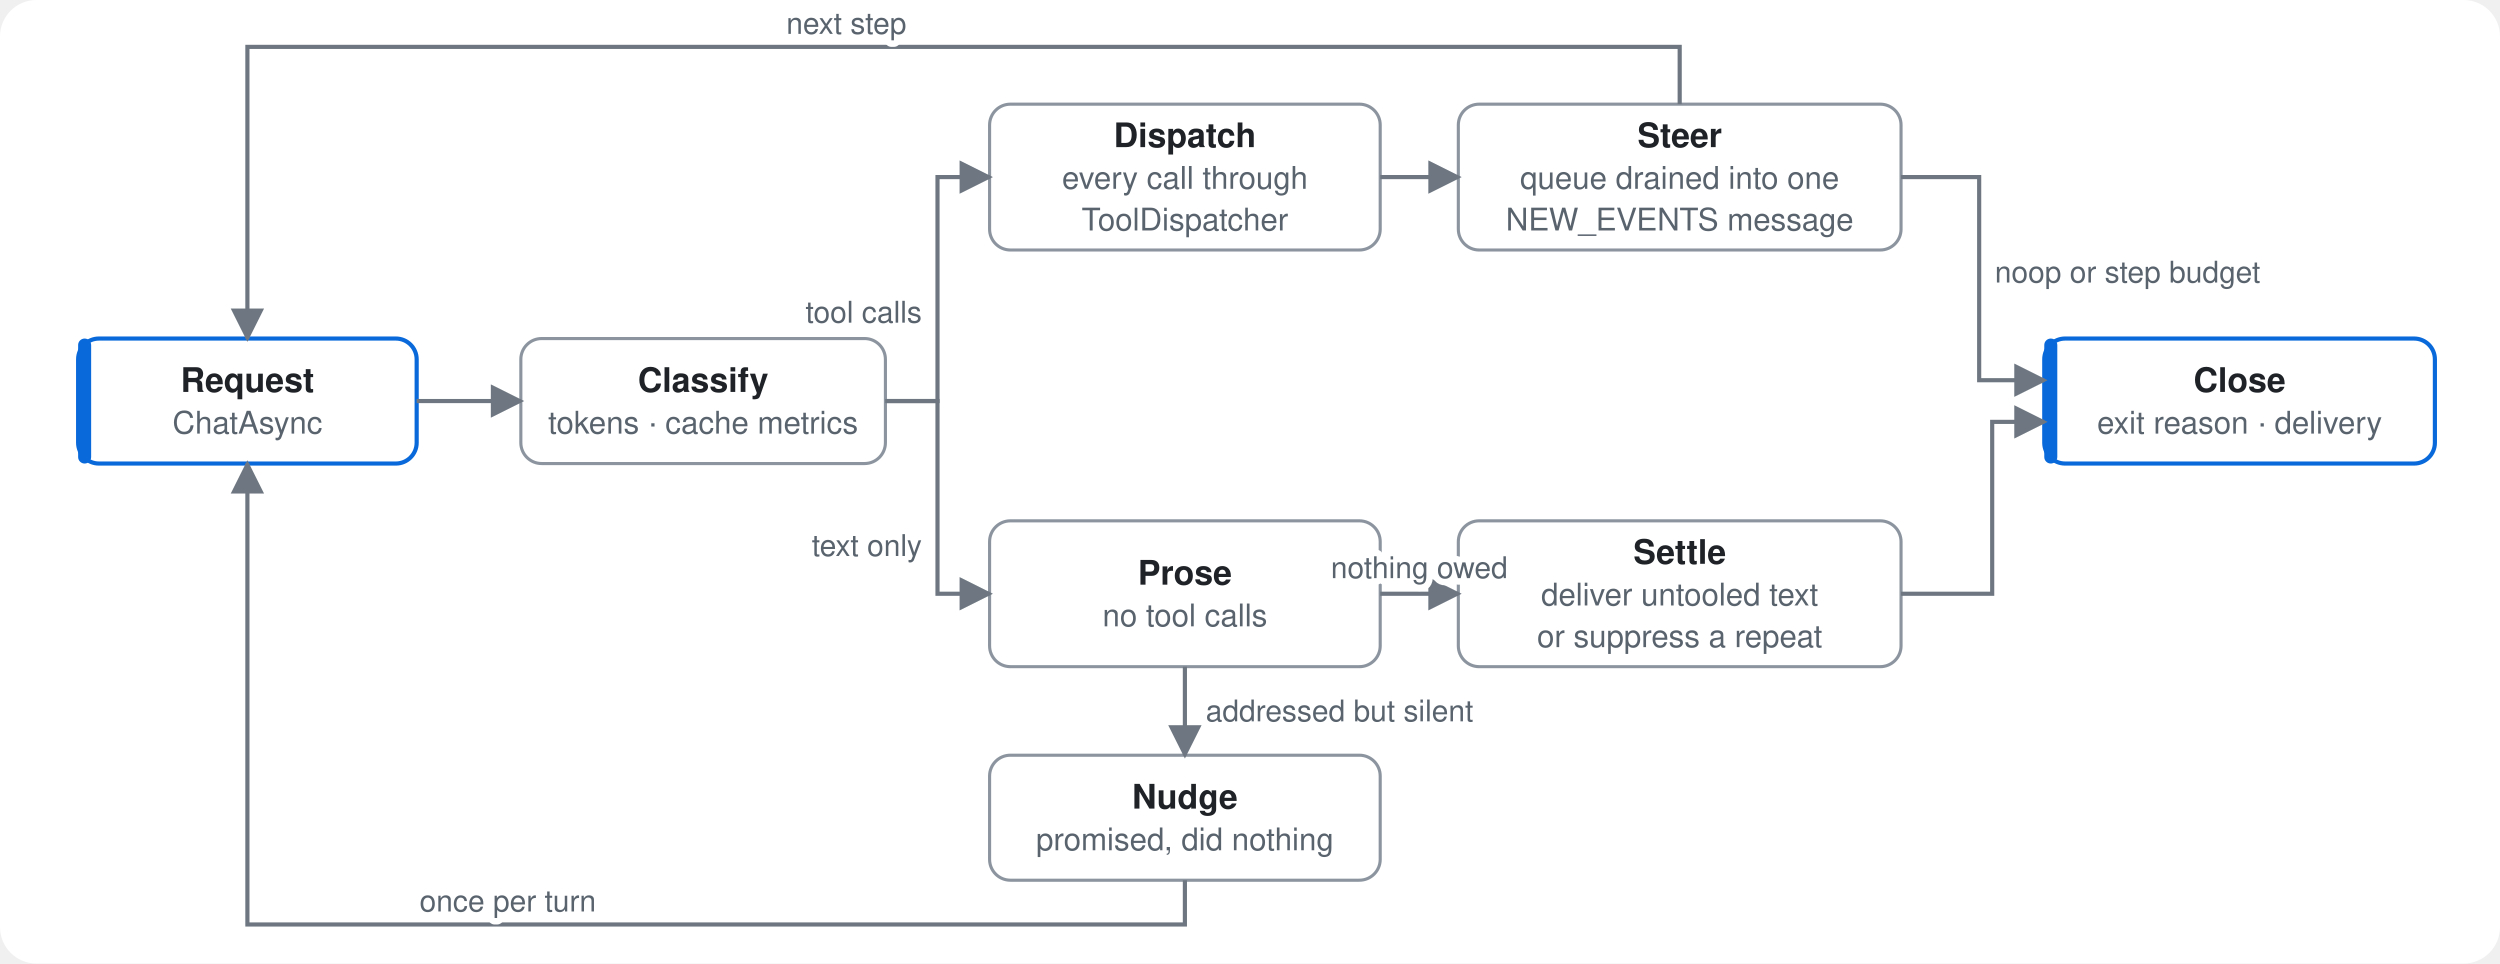
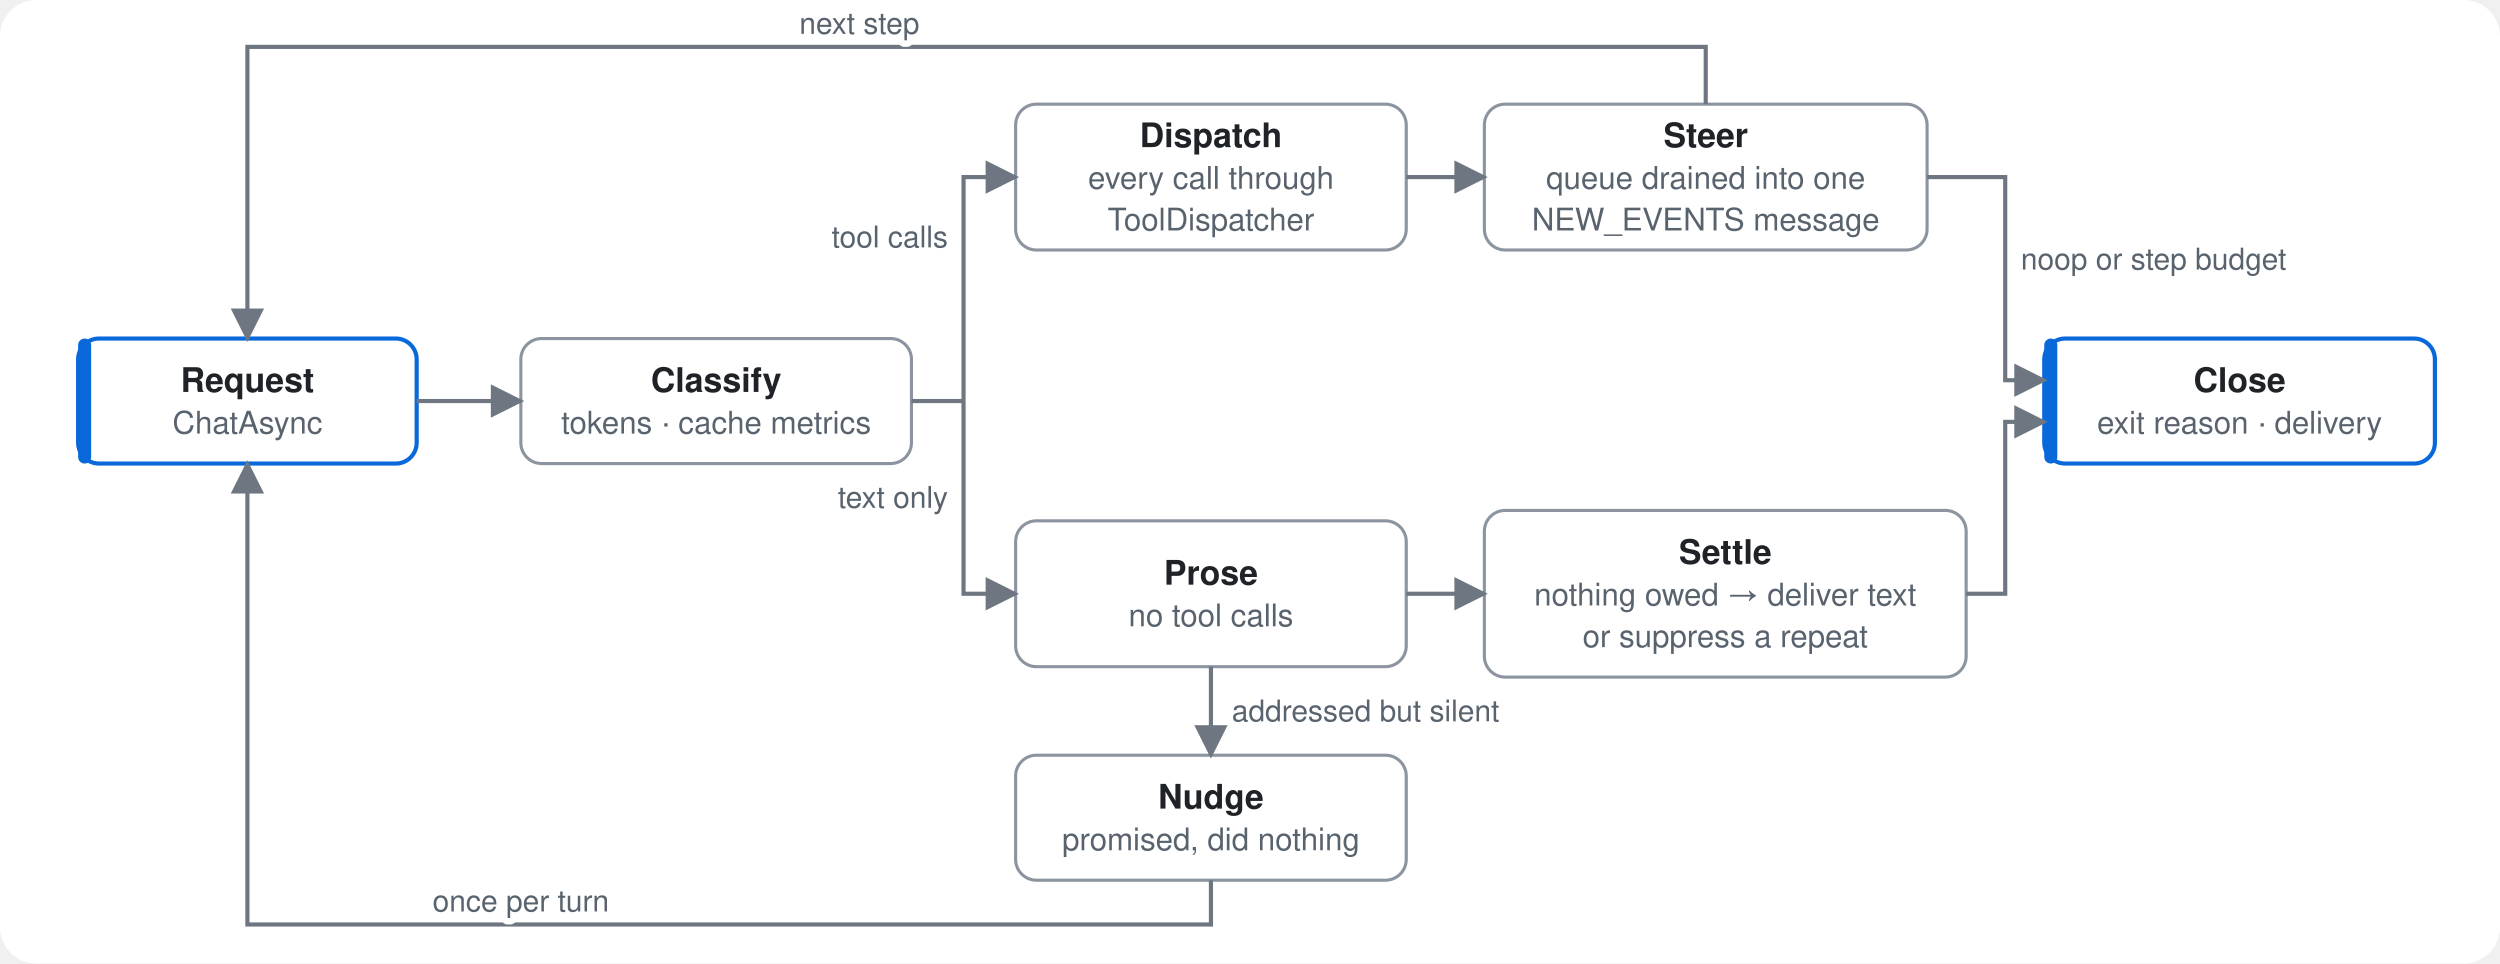
<svg xmlns="http://www.w3.org/2000/svg" width="960" height="370" viewBox="0 0 960 370" font-family="-apple-system, BlinkMacSystemFont, 'Segoe UI', Helvetica, Arial, 'Noto Sans', sans-serif">
  <defs>
    <marker id="head" viewBox="0 0 10 10" refX="9" refY="5" markerWidth="8" markerHeight="8" orient="auto-start-reverse">
      <path d="M 0 0 L 10 5 L 0 10 z" fill="#6e7781" />
    </marker>
    <marker id="tailhead" viewBox="0 0 10 10" refX="1" refY="5" markerWidth="8" markerHeight="8" orient="auto-start-reverse">
      <path d="M 10 0 L 0 5 L 10 10 z" fill="#6e7781" />
    </marker>
  </defs>
  <rect width="960" height="370" rx="14" fill="#ffffff" />
  <rect x="30" y="130" width="130" height="48" rx="8" fill="#ffffff" stroke="#0969da" stroke-width="1.6" />
  <rect x="30" y="130" width="5" height="48" rx="2.5" fill="#0969da" />
  <text x="95.0" y="150.5" text-anchor="middle" font-family="-apple-system, BlinkMacSystemFont, 'Segoe UI', Helvetica, Arial, 'Noto Sans', sans-serif" font-size="13" font-weight="700" fill="#1f2328">Request</text>
  <text x="95.0" y="166.5" text-anchor="middle" font-family="-apple-system, BlinkMacSystemFont, 'Segoe UI', Helvetica, Arial, 'Noto Sans', sans-serif" font-size="12" fill="#59636e">ChatAsync</text>
-   <rect x="200" y="130" width="140" height="48" rx="8" fill="#ffffff" stroke="#8c959f" stroke-width="1.2" />
-   <text x="270.0" y="150.5" text-anchor="middle" font-family="-apple-system, BlinkMacSystemFont, 'Segoe UI', Helvetica, Arial, 'Noto Sans', sans-serif" font-size="13" font-weight="700" fill="#1f2328">Classify</text>
-   <text x="270.0" y="166.5" text-anchor="middle" font-family="-apple-system, BlinkMacSystemFont, 'Segoe UI', Helvetica, Arial, 'Noto Sans', sans-serif" font-size="12" fill="#59636e">tokens · cache metrics</text>
-   <rect x="380" y="40" width="150" height="56" rx="8" fill="#ffffff" stroke="#8c959f" stroke-width="1.2" />
-   <text x="455.0" y="56.5" text-anchor="middle" font-family="-apple-system, BlinkMacSystemFont, 'Segoe UI', Helvetica, Arial, 'Noto Sans', sans-serif" font-size="13" font-weight="700" fill="#1f2328">Dispatch</text>
-   <text x="455.0" y="72.5" text-anchor="middle" font-family="-apple-system, BlinkMacSystemFont, 'Segoe UI', Helvetica, Arial, 'Noto Sans', sans-serif" font-size="12" fill="#59636e">every call through</text>
-   <text x="455.0" y="88.5" text-anchor="middle" font-family="-apple-system, BlinkMacSystemFont, 'Segoe UI', Helvetica, Arial, 'Noto Sans', sans-serif" font-size="12" fill="#59636e">ToolDispatcher</text>
-   <rect x="560" y="40" width="170" height="56" rx="8" fill="#ffffff" stroke="#8c959f" stroke-width="1.2" />
-   <text x="645.0" y="56.5" text-anchor="middle" font-family="-apple-system, BlinkMacSystemFont, 'Segoe UI', Helvetica, Arial, 'Noto Sans', sans-serif" font-size="13" font-weight="700" fill="#1f2328">Steer</text>
-   <text x="645.0" y="72.5" text-anchor="middle" font-family="-apple-system, BlinkMacSystemFont, 'Segoe UI', Helvetica, Arial, 'Noto Sans', sans-serif" font-size="12" fill="#59636e">queue drained into one</text>
-   <text x="645.0" y="88.5" text-anchor="middle" font-family="-apple-system, BlinkMacSystemFont, 'Segoe UI', Helvetica, Arial, 'Noto Sans', sans-serif" font-size="12" fill="#59636e">NEW_EVENTS message</text>
-   <rect x="380" y="200" width="150" height="56" rx="8" fill="#ffffff" stroke="#8c959f" stroke-width="1.2" />
-   <text x="455.0" y="224.5" text-anchor="middle" font-family="-apple-system, BlinkMacSystemFont, 'Segoe UI', Helvetica, Arial, 'Noto Sans', sans-serif" font-size="13" font-weight="700" fill="#1f2328">Prose</text>
-   <text x="455.0" y="240.5" text-anchor="middle" font-family="-apple-system, BlinkMacSystemFont, 'Segoe UI', Helvetica, Arial, 'Noto Sans', sans-serif" font-size="12" fill="#59636e">no tool calls</text>
-   <rect x="380" y="290" width="150" height="48" rx="8" fill="#ffffff" stroke="#8c959f" stroke-width="1.2" />
-   <text x="455.0" y="310.5" text-anchor="middle" font-family="-apple-system, BlinkMacSystemFont, 'Segoe UI', Helvetica, Arial, 'Noto Sans', sans-serif" font-size="13" font-weight="700" fill="#1f2328">Nudge</text>
-   <text x="455.0" y="326.5" text-anchor="middle" font-family="-apple-system, BlinkMacSystemFont, 'Segoe UI', Helvetica, Arial, 'Noto Sans', sans-serif" font-size="12" fill="#59636e">promised, did nothing</text>
-   <rect x="560" y="200" width="170" height="56" rx="8" fill="#ffffff" stroke="#8c959f" stroke-width="1.2" />
-   <text x="645.0" y="216.5" text-anchor="middle" font-family="-apple-system, BlinkMacSystemFont, 'Segoe UI', Helvetica, Arial, 'Noto Sans', sans-serif" font-size="13" font-weight="700" fill="#1f2328">Settle</text>
-   <text x="645.0" y="232.5" text-anchor="middle" font-family="-apple-system, BlinkMacSystemFont, 'Segoe UI', Helvetica, Arial, 'Noto Sans', sans-serif" font-size="12" fill="#59636e">deliver untooled text</text>
-   <text x="645.0" y="248.5" text-anchor="middle" font-family="-apple-system, BlinkMacSystemFont, 'Segoe UI', Helvetica, Arial, 'Noto Sans', sans-serif" font-size="12" fill="#59636e">or suppress a repeat</text>
+   <rect x="200" y="130" width="150" height="48" rx="8" fill="#ffffff" stroke="#8c959f" stroke-width="1.2" />
+   <text x="275.0" y="150.5" text-anchor="middle" font-family="-apple-system, BlinkMacSystemFont, 'Segoe UI', Helvetica, Arial, 'Noto Sans', sans-serif" font-size="13" font-weight="700" fill="#1f2328">Classify</text>
+   <text x="275.0" y="166.5" text-anchor="middle" font-family="-apple-system, BlinkMacSystemFont, 'Segoe UI', Helvetica, Arial, 'Noto Sans', sans-serif" font-size="12" fill="#59636e">tokens · cache metrics</text>
+   <rect x="390" y="40" width="150" height="56" rx="8" fill="#ffffff" stroke="#8c959f" stroke-width="1.2" />
+   <text x="465.0" y="56.5" text-anchor="middle" font-family="-apple-system, BlinkMacSystemFont, 'Segoe UI', Helvetica, Arial, 'Noto Sans', sans-serif" font-size="13" font-weight="700" fill="#1f2328">Dispatch</text>
+   <text x="465.0" y="72.5" text-anchor="middle" font-family="-apple-system, BlinkMacSystemFont, 'Segoe UI', Helvetica, Arial, 'Noto Sans', sans-serif" font-size="12" fill="#59636e">every call through</text>
+   <text x="465.0" y="88.5" text-anchor="middle" font-family="-apple-system, BlinkMacSystemFont, 'Segoe UI', Helvetica, Arial, 'Noto Sans', sans-serif" font-size="12" fill="#59636e">ToolDispatcher</text>
+   <rect x="570" y="40" width="170" height="56" rx="8" fill="#ffffff" stroke="#8c959f" stroke-width="1.2" />
+   <text x="655.0" y="56.5" text-anchor="middle" font-family="-apple-system, BlinkMacSystemFont, 'Segoe UI', Helvetica, Arial, 'Noto Sans', sans-serif" font-size="13" font-weight="700" fill="#1f2328">Steer</text>
+   <text x="655.0" y="72.5" text-anchor="middle" font-family="-apple-system, BlinkMacSystemFont, 'Segoe UI', Helvetica, Arial, 'Noto Sans', sans-serif" font-size="12" fill="#59636e">queue drained into one</text>
+   <text x="655.0" y="88.5" text-anchor="middle" font-family="-apple-system, BlinkMacSystemFont, 'Segoe UI', Helvetica, Arial, 'Noto Sans', sans-serif" font-size="12" fill="#59636e">NEW_EVENTS message</text>
+   <rect x="390" y="200" width="150" height="56" rx="8" fill="#ffffff" stroke="#8c959f" stroke-width="1.2" />
+   <text x="465.0" y="224.5" text-anchor="middle" font-family="-apple-system, BlinkMacSystemFont, 'Segoe UI', Helvetica, Arial, 'Noto Sans', sans-serif" font-size="13" font-weight="700" fill="#1f2328">Prose</text>
+   <text x="465.0" y="240.5" text-anchor="middle" font-family="-apple-system, BlinkMacSystemFont, 'Segoe UI', Helvetica, Arial, 'Noto Sans', sans-serif" font-size="12" fill="#59636e">no tool calls</text>
+   <rect x="390" y="290" width="150" height="48" rx="8" fill="#ffffff" stroke="#8c959f" stroke-width="1.2" />
+   <text x="465.0" y="310.5" text-anchor="middle" font-family="-apple-system, BlinkMacSystemFont, 'Segoe UI', Helvetica, Arial, 'Noto Sans', sans-serif" font-size="13" font-weight="700" fill="#1f2328">Nudge</text>
+   <text x="465.0" y="326.5" text-anchor="middle" font-family="-apple-system, BlinkMacSystemFont, 'Segoe UI', Helvetica, Arial, 'Noto Sans', sans-serif" font-size="12" fill="#59636e">promised, did nothing</text>
+   <rect x="570" y="196" width="185" height="64" rx="8" fill="#ffffff" stroke="#8c959f" stroke-width="1.2" />
+   <text x="662.5" y="216.5" text-anchor="middle" font-family="-apple-system, BlinkMacSystemFont, 'Segoe UI', Helvetica, Arial, 'Noto Sans', sans-serif" font-size="13" font-weight="700" fill="#1f2328">Settle</text>
+   <text x="662.5" y="232.5" text-anchor="middle" font-family="-apple-system, BlinkMacSystemFont, 'Segoe UI', Helvetica, Arial, 'Noto Sans', sans-serif" font-size="12" fill="#59636e">nothing owed → deliver text</text>
+   <text x="662.5" y="248.5" text-anchor="middle" font-family="-apple-system, BlinkMacSystemFont, 'Segoe UI', Helvetica, Arial, 'Noto Sans', sans-serif" font-size="12" fill="#59636e">or suppress a repeat</text>
  <rect x="785" y="130" width="150" height="48" rx="8" fill="#ffffff" stroke="#0969da" stroke-width="1.6" />
  <rect x="785" y="130" width="5" height="48" rx="2.5" fill="#0969da" />
  <text x="860.0" y="150.5" text-anchor="middle" font-family="-apple-system, BlinkMacSystemFont, 'Segoe UI', Helvetica, Arial, 'Noto Sans', sans-serif" font-size="13" font-weight="700" fill="#1f2328">Close</text>
  <text x="860.0" y="166.5" text-anchor="middle" font-family="-apple-system, BlinkMacSystemFont, 'Segoe UI', Helvetica, Arial, 'Noto Sans', sans-serif" font-size="12" fill="#59636e">exit reason · delivery</text>
  <path d="M 160.0 154.0 L 200.0 154.0" fill="none" stroke="#6e7781" stroke-width="1.6" marker-end="url(#head)" />
-   <path d="M 340.0 154.0 L 360.0 154.0 L 360.0 68.0 L 380.0 68.0" fill="none" stroke="#6e7781" stroke-width="1.6" marker-end="url(#head)" />
-   <text x="354.0" y="123.9" text-anchor="end" font-family="-apple-system, BlinkMacSystemFont, 'Segoe UI', Helvetica, Arial, 'Noto Sans', sans-serif" font-size="11.5" fill="none" stroke="#ffffff" stroke-width="5" stroke-linejoin="round">tool calls</text>
-   <text x="354.0" y="123.9" text-anchor="end" font-family="-apple-system, BlinkMacSystemFont, 'Segoe UI', Helvetica, Arial, 'Noto Sans', sans-serif" font-size="11.5" fill="#59636e">tool calls</text>
-   <path d="M 340.0 154.0 L 360.0 154.0 L 360.0 228.0 L 380.0 228.0" fill="none" stroke="#6e7781" stroke-width="1.6" marker-end="url(#head)" />
-   <text x="354.0" y="213.5" text-anchor="end" font-family="-apple-system, BlinkMacSystemFont, 'Segoe UI', Helvetica, Arial, 'Noto Sans', sans-serif" font-size="11.5" fill="none" stroke="#ffffff" stroke-width="5" stroke-linejoin="round">text only</text>
-   <text x="354.0" y="213.5" text-anchor="end" font-family="-apple-system, BlinkMacSystemFont, 'Segoe UI', Helvetica, Arial, 'Noto Sans', sans-serif" font-size="11.5" fill="#59636e">text only</text>
-   <path d="M 530.0 68.0 L 560.0 68.0" fill="none" stroke="#6e7781" stroke-width="1.6" marker-end="url(#head)" />
-   <path d="M 645.0 40.0 L 645.0 18.0 L 95.0 18.0 L 95.0 130.0" fill="none" stroke="#6e7781" stroke-width="1.6" marker-end="url(#head)" />
-   <text x="325.0" y="13.0" text-anchor="middle" font-family="-apple-system, BlinkMacSystemFont, 'Segoe UI', Helvetica, Arial, 'Noto Sans', sans-serif" font-size="11.5" fill="none" stroke="#ffffff" stroke-width="5" stroke-linejoin="round">next step</text>
-   <text x="325.0" y="13.0" text-anchor="middle" font-family="-apple-system, BlinkMacSystemFont, 'Segoe UI', Helvetica, Arial, 'Noto Sans', sans-serif" font-size="11.5" fill="#59636e">next step</text>
-   <path d="M 730.0 68.0 L 760.0 68.0 L 760.0 146.0 L 785.0 146.0" fill="none" stroke="#6e7781" stroke-width="1.6" marker-end="url(#head)" />
-   <text x="766.0" y="108.5" text-anchor="start" font-family="-apple-system, BlinkMacSystemFont, 'Segoe UI', Helvetica, Arial, 'Noto Sans', sans-serif" font-size="11.5" fill="none" stroke="#ffffff" stroke-width="5" stroke-linejoin="round">noop or step budget</text>
-   <text x="766.0" y="108.5" text-anchor="start" font-family="-apple-system, BlinkMacSystemFont, 'Segoe UI', Helvetica, Arial, 'Noto Sans', sans-serif" font-size="11.5" fill="#59636e">noop or step budget</text>
-   <path d="M 530.0 228.0 L 560.0 228.0" fill="none" stroke="#6e7781" stroke-width="1.6" marker-end="url(#head)" />
-   <text x="545.0" y="222.0" text-anchor="middle" font-family="-apple-system, BlinkMacSystemFont, 'Segoe UI', Helvetica, Arial, 'Noto Sans', sans-serif" font-size="11.5" fill="none" stroke="#ffffff" stroke-width="5" stroke-linejoin="round">nothing owed</text>
-   <text x="545.0" y="222.0" text-anchor="middle" font-family="-apple-system, BlinkMacSystemFont, 'Segoe UI', Helvetica, Arial, 'Noto Sans', sans-serif" font-size="11.5" fill="#59636e">nothing owed</text>
-   <path d="M 455.0 256.0 L 455.0 290.0" fill="none" stroke="#6e7781" stroke-width="1.6" marker-end="url(#head)" />
-   <text x="463.0" y="277.0" text-anchor="start" font-family="-apple-system, BlinkMacSystemFont, 'Segoe UI', Helvetica, Arial, 'Noto Sans', sans-serif" font-size="11.5" fill="none" stroke="#ffffff" stroke-width="5" stroke-linejoin="round">addressed but silent</text>
-   <text x="463.0" y="277.0" text-anchor="start" font-family="-apple-system, BlinkMacSystemFont, 'Segoe UI', Helvetica, Arial, 'Noto Sans', sans-serif" font-size="11.5" fill="#59636e">addressed but silent</text>
-   <path d="M 455.0 338.0 L 455.0 355.0 L 95.0 355.0 L 95.0 178.0" fill="none" stroke="#6e7781" stroke-width="1.6" marker-end="url(#head)" />
-   <text x="195.0" y="350.0" text-anchor="middle" font-family="-apple-system, BlinkMacSystemFont, 'Segoe UI', Helvetica, Arial, 'Noto Sans', sans-serif" font-size="11.5" fill="none" stroke="#ffffff" stroke-width="5" stroke-linejoin="round">once per turn</text>
-   <text x="195.0" y="350.0" text-anchor="middle" font-family="-apple-system, BlinkMacSystemFont, 'Segoe UI', Helvetica, Arial, 'Noto Sans', sans-serif" font-size="11.5" fill="#59636e">once per turn</text>
-   <path d="M 730.0 228.0 L 765.0 228.0 L 765.0 162.0 L 785.0 162.0" fill="none" stroke="#6e7781" stroke-width="1.6" marker-end="url(#head)" />
+   <path d="M 350.0 154.0 L 370.0 154.0" fill="none" stroke="#6e7781" stroke-width="1.6" />
+   <path d="M 370.0 154.0 L 370.0 68.0 L 390.0 68.0" fill="none" stroke="#6e7781" stroke-width="1.6" marker-end="url(#head)" />
+   <text x="364.0" y="95.0" text-anchor="end" font-family="-apple-system, BlinkMacSystemFont, 'Segoe UI', Helvetica, Arial, 'Noto Sans', sans-serif" font-size="11.5" fill="none" stroke="#ffffff" stroke-width="5" stroke-linejoin="round">tool calls</text>
+   <text x="364.0" y="95.0" text-anchor="end" font-family="-apple-system, BlinkMacSystemFont, 'Segoe UI', Helvetica, Arial, 'Noto Sans', sans-serif" font-size="11.5" fill="#59636e">tool calls</text>
+   <path d="M 370.0 154.0 L 370.0 228.0 L 390.0 228.0" fill="none" stroke="#6e7781" stroke-width="1.6" marker-end="url(#head)" />
+   <text x="364.0" y="195.0" text-anchor="end" font-family="-apple-system, BlinkMacSystemFont, 'Segoe UI', Helvetica, Arial, 'Noto Sans', sans-serif" font-size="11.5" fill="none" stroke="#ffffff" stroke-width="5" stroke-linejoin="round">text only</text>
+   <text x="364.0" y="195.0" text-anchor="end" font-family="-apple-system, BlinkMacSystemFont, 'Segoe UI', Helvetica, Arial, 'Noto Sans', sans-serif" font-size="11.5" fill="#59636e">text only</text>
+   <path d="M 540.0 68.0 L 570.0 68.0" fill="none" stroke="#6e7781" stroke-width="1.6" marker-end="url(#head)" />
+   <path d="M 655.0 40.0 L 655.0 18.0 L 95.0 18.0 L 95.0 130.0" fill="none" stroke="#6e7781" stroke-width="1.6" marker-end="url(#head)" />
+   <text x="330.0" y="13.0" text-anchor="middle" font-family="-apple-system, BlinkMacSystemFont, 'Segoe UI', Helvetica, Arial, 'Noto Sans', sans-serif" font-size="11.5" fill="none" stroke="#ffffff" stroke-width="5" stroke-linejoin="round">next step</text>
+   <text x="330.0" y="13.0" text-anchor="middle" font-family="-apple-system, BlinkMacSystemFont, 'Segoe UI', Helvetica, Arial, 'Noto Sans', sans-serif" font-size="11.5" fill="#59636e">next step</text>
+   <path d="M 740.0 68.0 L 770.0 68.0 L 770.0 146.0 L 785.0 146.0" fill="none" stroke="#6e7781" stroke-width="1.6" marker-end="url(#head)" />
+   <text x="776.0" y="103.5" text-anchor="start" font-family="-apple-system, BlinkMacSystemFont, 'Segoe UI', Helvetica, Arial, 'Noto Sans', sans-serif" font-size="11.5" fill="none" stroke="#ffffff" stroke-width="5" stroke-linejoin="round">noop or step budget</text>
+   <text x="776.0" y="103.5" text-anchor="start" font-family="-apple-system, BlinkMacSystemFont, 'Segoe UI', Helvetica, Arial, 'Noto Sans', sans-serif" font-size="11.5" fill="#59636e">noop or step budget</text>
+   <path d="M 540.0 228.0 L 570.0 228.0" fill="none" stroke="#6e7781" stroke-width="1.6" marker-end="url(#head)" />
+   <path d="M 465.0 256.0 L 465.0 290.0" fill="none" stroke="#6e7781" stroke-width="1.6" marker-end="url(#head)" />
+   <text x="473.0" y="277.0" text-anchor="start" font-family="-apple-system, BlinkMacSystemFont, 'Segoe UI', Helvetica, Arial, 'Noto Sans', sans-serif" font-size="11.5" fill="none" stroke="#ffffff" stroke-width="5" stroke-linejoin="round">addressed but silent</text>
+   <text x="473.0" y="277.0" text-anchor="start" font-family="-apple-system, BlinkMacSystemFont, 'Segoe UI', Helvetica, Arial, 'Noto Sans', sans-serif" font-size="11.5" fill="#59636e">addressed but silent</text>
+   <path d="M 465.0 338.0 L 465.0 355.0 L 95.0 355.0 L 95.0 178.0" fill="none" stroke="#6e7781" stroke-width="1.6" marker-end="url(#head)" />
+   <text x="200.0" y="350.0" text-anchor="middle" font-family="-apple-system, BlinkMacSystemFont, 'Segoe UI', Helvetica, Arial, 'Noto Sans', sans-serif" font-size="11.5" fill="none" stroke="#ffffff" stroke-width="5" stroke-linejoin="round">once per turn</text>
+   <text x="200.0" y="350.0" text-anchor="middle" font-family="-apple-system, BlinkMacSystemFont, 'Segoe UI', Helvetica, Arial, 'Noto Sans', sans-serif" font-size="11.5" fill="#59636e">once per turn</text>
+   <path d="M 755.0 228.0 L 770.0 228.0 L 770.0 162.0 L 785.0 162.0" fill="none" stroke="#6e7781" stroke-width="1.6" marker-end="url(#head)" />
</svg>
